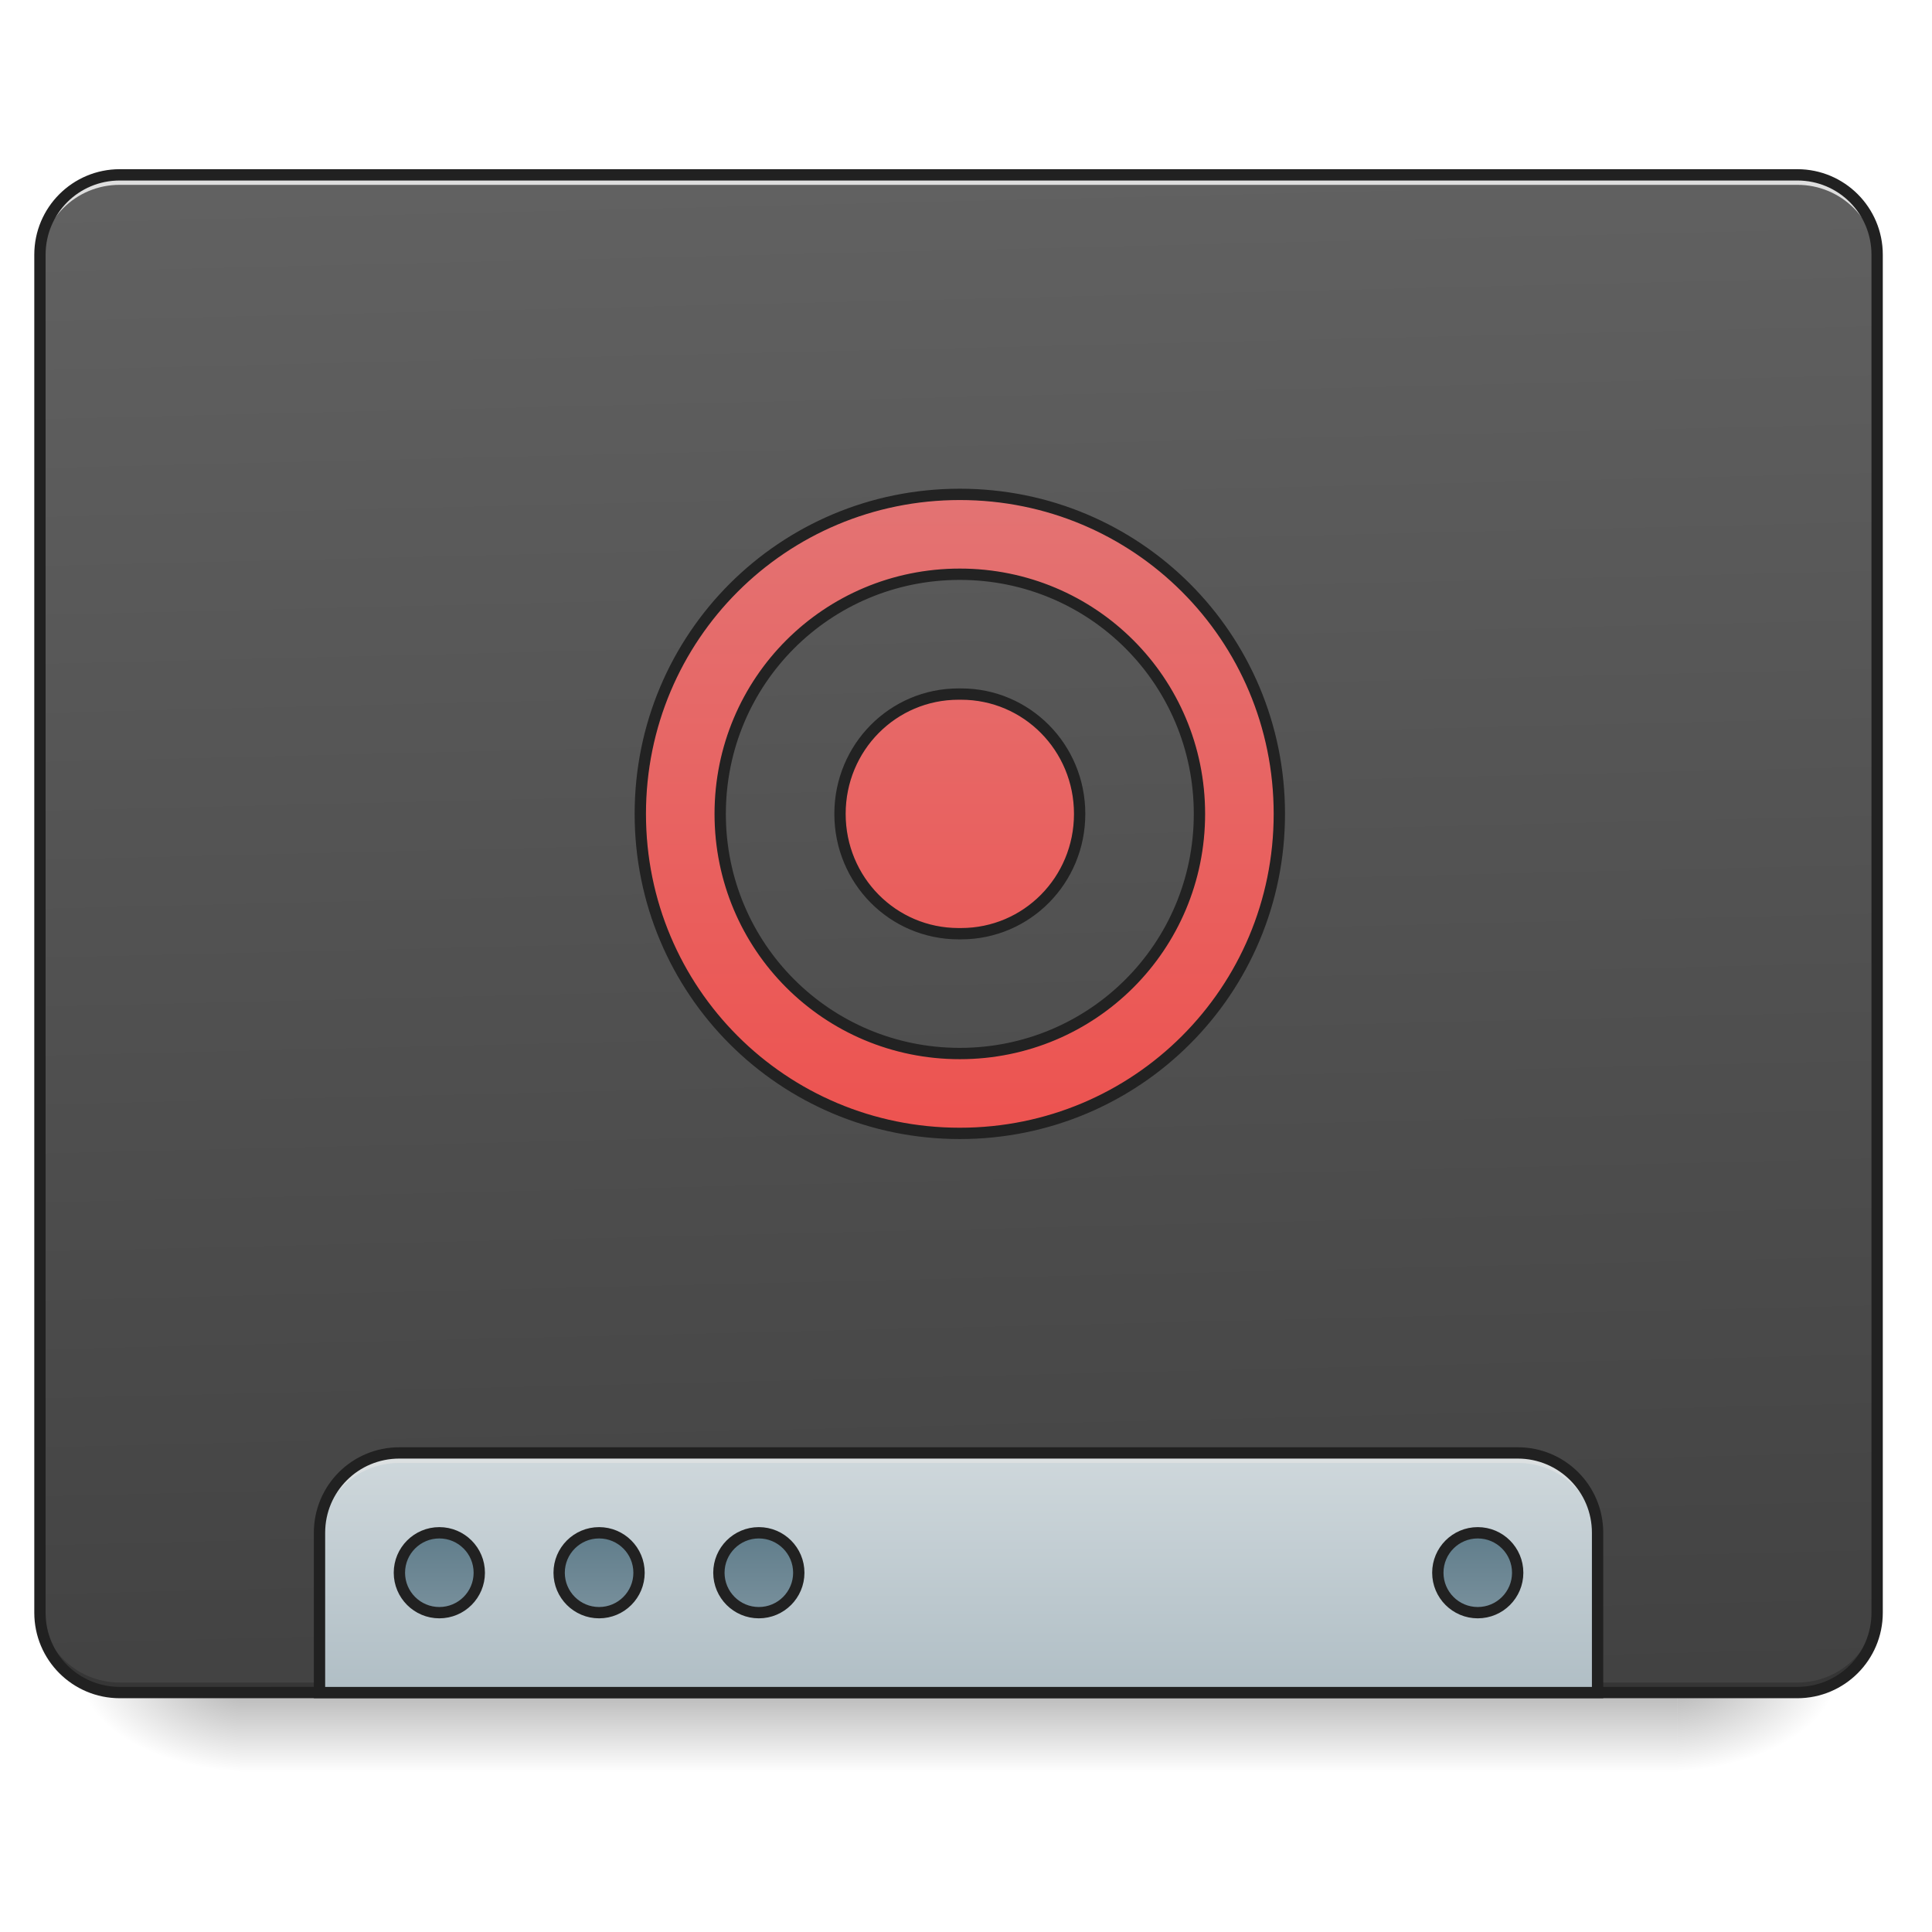
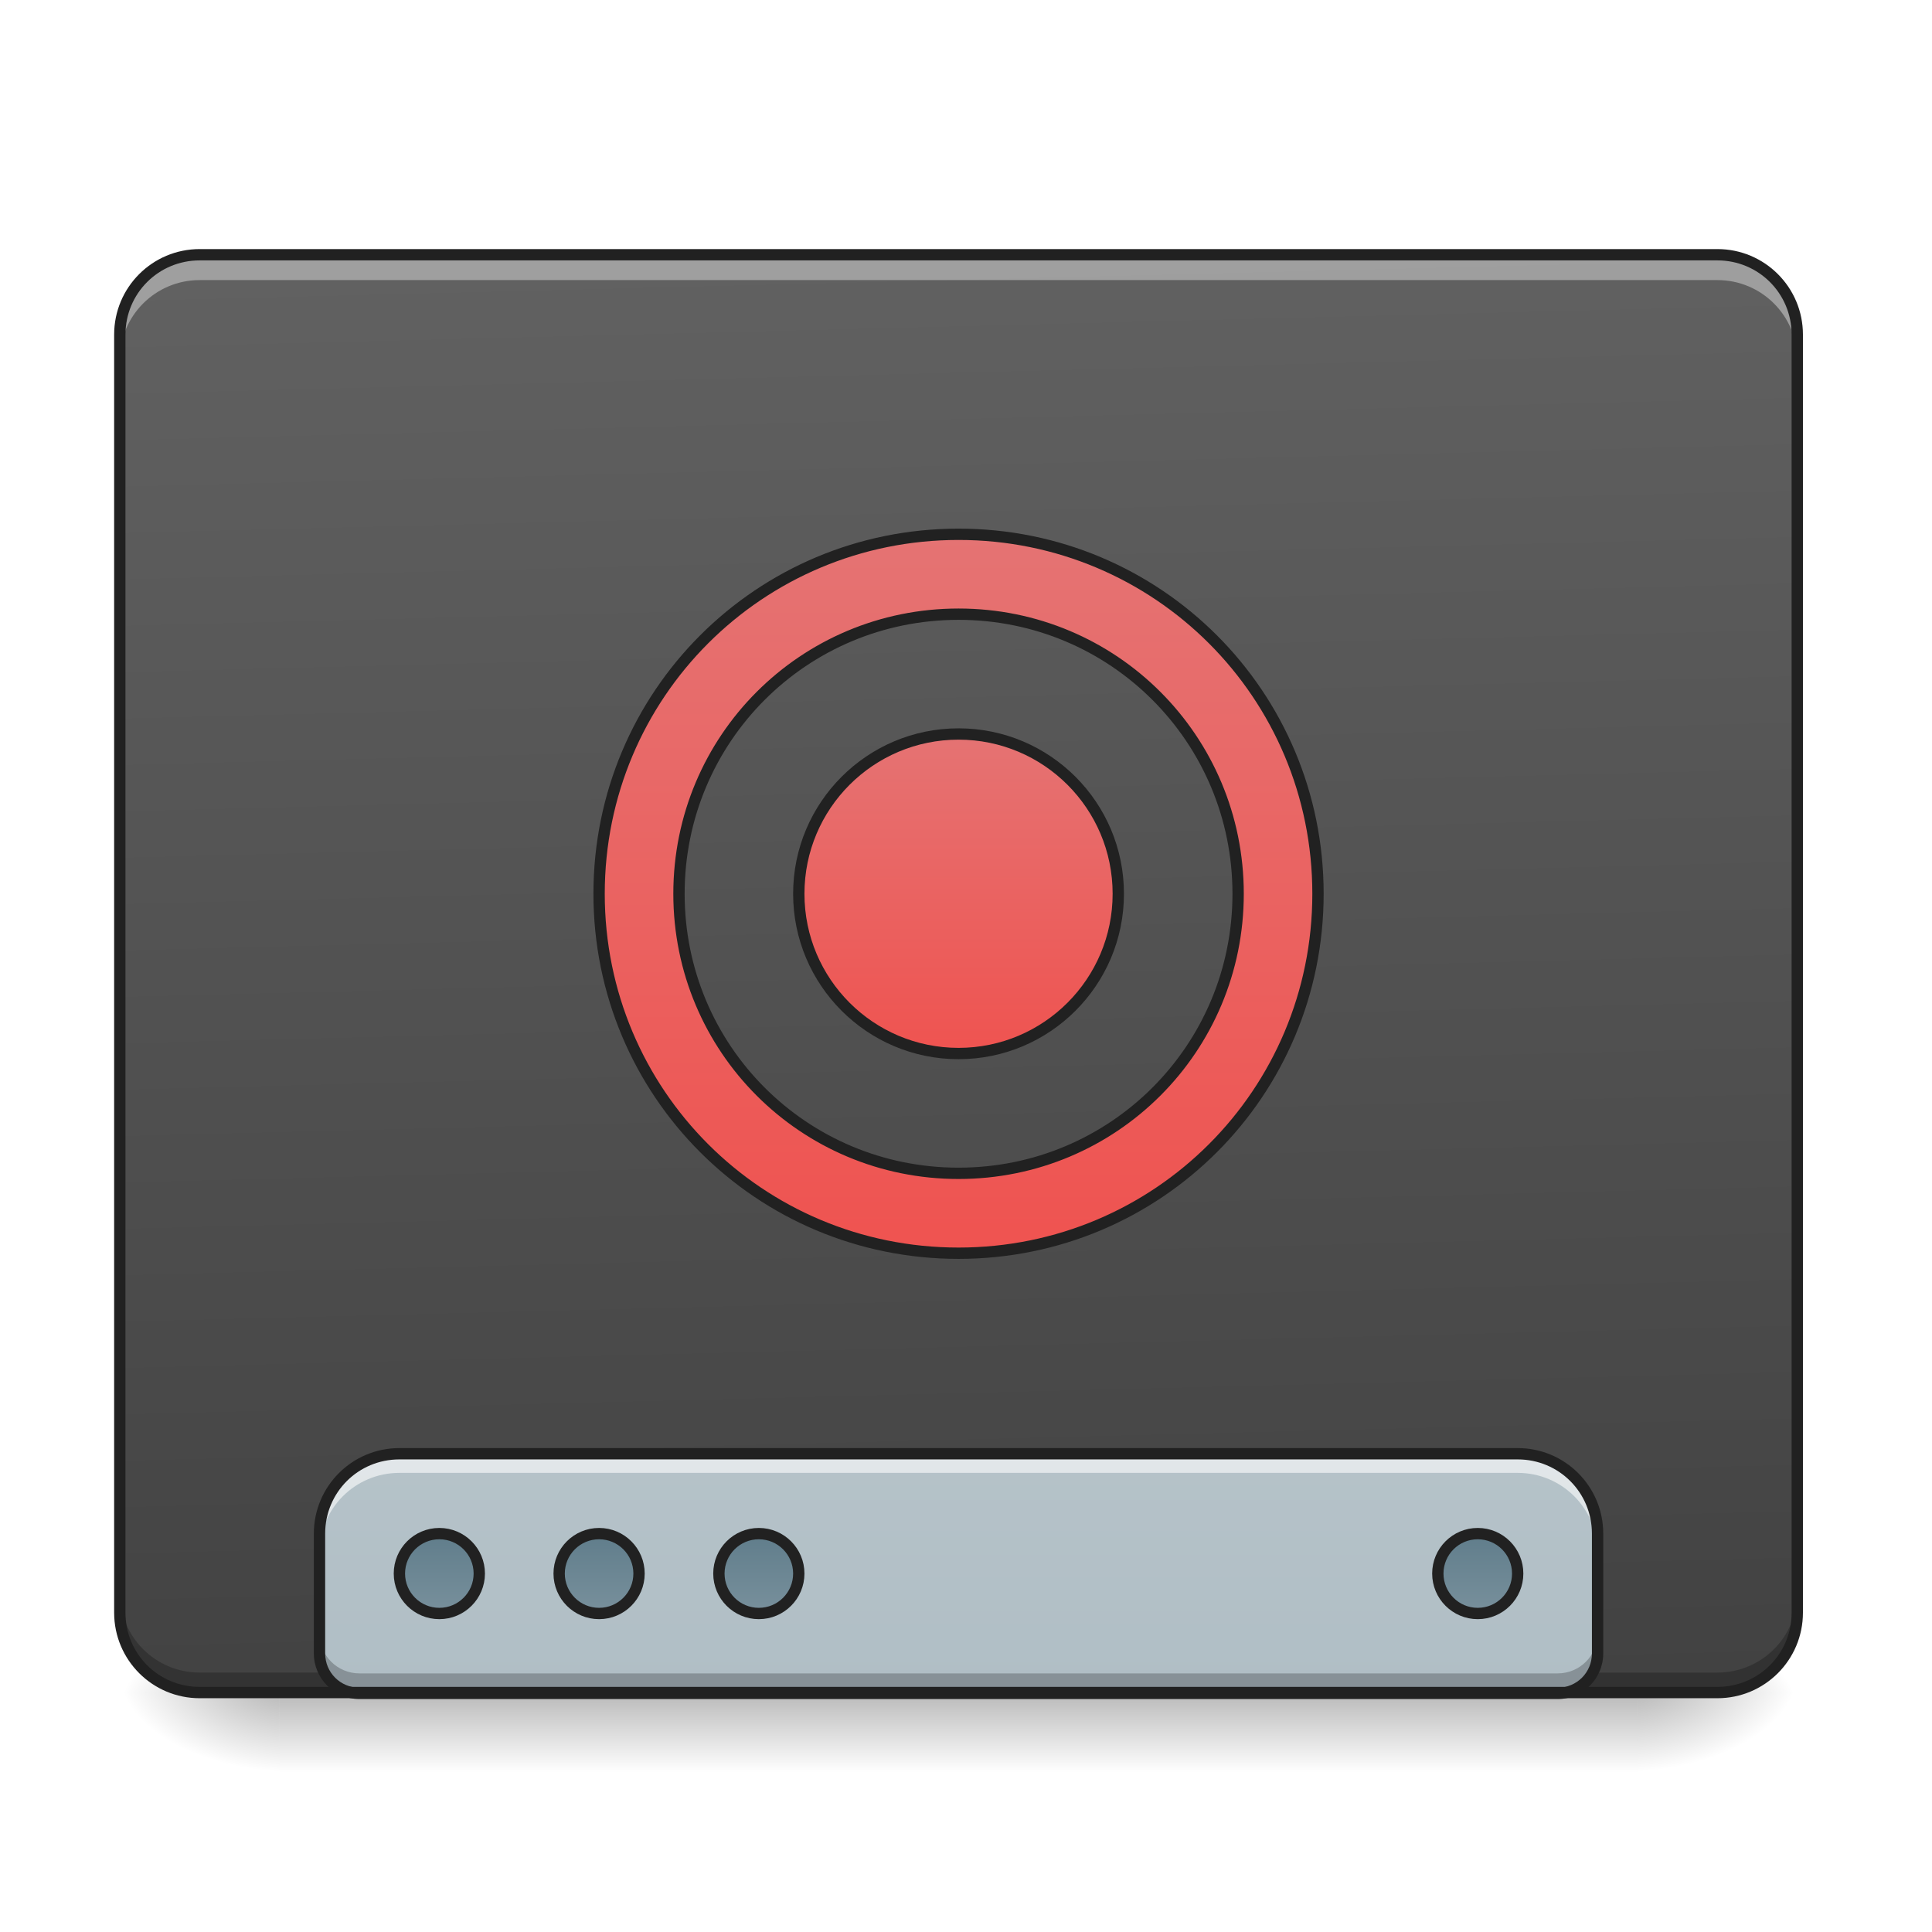
- <svg xmlns="http://www.w3.org/2000/svg" xmlns:xlink="http://www.w3.org/1999/xlink" width="256pt" height="256pt" viewBox="0 0 256 256" version="1.1">
+ <svg xmlns="http://www.w3.org/2000/svg" width="256pt" height="256pt" viewBox="0 0 256 256" version="1.1">
  <defs>
    <linearGradient id="linear0" gradientUnits="userSpaceOnUse" x1="254" y1="233.5" x2="254" y2="254.667" gradientTransform="matrix(0.500048,0,0,0.500048,-0.0000305205,107.5103)">
      <stop offset="0" style="stop-color:rgb(0%,0%,0%);stop-opacity:0.275;" />
      <stop offset="1" style="stop-color:rgb(0%,0%,0%);stop-opacity:0;" />
    </linearGradient>
-     <radialGradient id="radial0" gradientUnits="userSpaceOnUse" cx="450.909" cy="189.579" fx="450.909" fy="189.579" r="21.167" gradientTransform="matrix(0.00000139336,-0.62506,-1.125108,-0.000000812309,432.9217,508.7627)">
+     <radialGradient id="radial0" gradientUnits="userSpaceOnUse" cx="450.909" cy="189.579" fx="450.909" fy="189.579" r="21.167" gradientTransform="matrix(0.00000139336,-0.62506,-1.125108,-0.000000812309,427.6295,508.7626)">
      <stop offset="0" style="stop-color:rgb(0%,0%,0%);stop-opacity:0.314;" />
      <stop offset="0.222" style="stop-color:rgb(0%,0%,0%);stop-opacity:0.275;" />
      <stop offset="1" style="stop-color:rgb(0%,0%,0%);stop-opacity:0;" />
    </radialGradient>
-     <radialGradient id="radial1" gradientUnits="userSpaceOnUse" cx="450.909" cy="189.579" fx="450.909" fy="189.579" r="21.167" gradientTransform="matrix(-0.00000139336,0.62506,1.125108,0.000000812309,-178.8974,-60.21983)">
+     <radialGradient id="radial1" gradientUnits="userSpaceOnUse" cx="450.909" cy="189.579" fx="450.909" fy="189.579" r="21.167" gradientTransform="matrix(-0.00000139336,0.62506,1.125108,0.000000812309,-173.6053,-60.21985)">
      <stop offset="0" style="stop-color:rgb(0%,0%,0%);stop-opacity:0.314;" />
      <stop offset="0.222" style="stop-color:rgb(0%,0%,0%);stop-opacity:0.275;" />
      <stop offset="1" style="stop-color:rgb(0%,0%,0%);stop-opacity:0;" />
    </radialGradient>
-     <radialGradient id="radial2" gradientUnits="userSpaceOnUse" cx="450.909" cy="189.579" fx="450.909" fy="189.579" r="21.167" gradientTransform="matrix(-0.00000139336,-0.62506,1.125108,-0.000000812309,-178.8974,508.7627)">
+     <radialGradient id="radial2" gradientUnits="userSpaceOnUse" cx="450.909" cy="189.579" fx="450.909" fy="189.579" r="21.167" gradientTransform="matrix(-0.00000139336,-0.62506,1.125108,-0.000000812309,-173.6053,508.7626)">
      <stop offset="0" style="stop-color:rgb(0%,0%,0%);stop-opacity:0.314;" />
      <stop offset="0.222" style="stop-color:rgb(0%,0%,0%);stop-opacity:0.275;" />
      <stop offset="1" style="stop-color:rgb(0%,0%,0%);stop-opacity:0;" />
    </radialGradient>
-     <radialGradient id="radial3" gradientUnits="userSpaceOnUse" cx="450.909" cy="189.579" fx="450.909" fy="189.579" r="21.167" gradientTransform="matrix(0.00000139336,0.62506,-1.125108,0.000000812309,432.9217,-60.21984)">
+     <radialGradient id="radial3" gradientUnits="userSpaceOnUse" cx="450.909" cy="189.579" fx="450.909" fy="189.579" r="21.167" gradientTransform="matrix(0.00000139336,0.62506,-1.125108,0.000000812309,427.6295,-60.21985)">
      <stop offset="0" style="stop-color:rgb(0%,0%,0%);stop-opacity:0.314;" />
      <stop offset="0.222" style="stop-color:rgb(0%,0%,0%);stop-opacity:0.275;" />
      <stop offset="1" style="stop-color:rgb(0%,0%,0%);stop-opacity:0;" />
    </radialGradient>
-     <linearGradient id="linear1" gradientUnits="userSpaceOnUse" x1="306.917" y1="-25.792" x2="305.955" y2="-141.415" gradientTransform="matrix(0.602797,0,0,1.739297,-46.8321,269.1308)">
+     <linearGradient id="linear1" gradientUnits="userSpaceOnUse" x1="306.917" y1="-25.792" x2="305.955" y2="-135.329" gradientTransform="matrix(0.602797,0,0,1.739297,-46.8321,269.1308)">
      <stop offset="0" style="stop-color:rgb(25.882%,25.882%,25.882%);stop-opacity:1;" />
      <stop offset="1" style="stop-color:rgb(38.039%,38.039%,38.039%);stop-opacity:1;" />
    </linearGradient>
-     <linearGradient id="linear2" gradientUnits="userSpaceOnUse" x1="1120" y1="1695.118" x2="1120" y2="1455.118" gradientTransform="matrix(0.132304,0,0,0.132304,0,0)">
+     <linearGradient id="linear2" gradientUnits="userSpaceOnUse" x1="1120" y1="1695.118" x2="1120" y2="255.118" gradientTransform="matrix(0.132304,0,0,0.132304,0,0.109431)">
      <stop offset="0" style="stop-color:rgb(69.02%,74.51%,77.255%);stop-opacity:1;" />
      <stop offset="1" style="stop-color:rgb(81.176%,84.706%,86.275%);stop-opacity:1;" />
    </linearGradient>
-     <linearGradient id="linear3" gradientUnits="userSpaceOnUse" x1="444.5" y1="185.875" x2="444.5" y2="148.833" gradientTransform="matrix(0.5,0,0,0.571428,-105.8335,106.1191)">
+     <linearGradient id="linear3" gradientUnits="userSpaceOnUse" x1="444.5" y1="185.875" x2="444.5" y2="148.833" gradientTransform="matrix(0.5,0,0,0.571428,-105.8335,106.3379)">
      <stop offset="0" style="stop-color:rgb(47.059%,56.471%,61.176%);stop-opacity:1;" />
      <stop offset="1" style="stop-color:rgb(37.647%,49.02%,54.51%);stop-opacity:1;" />
    </linearGradient>
-     <linearGradient id="linear4" gradientUnits="userSpaceOnUse" x1="444.5" y1="185.875" x2="444.5" y2="148.833" gradientTransform="matrix(0.5,0,0,0.571428,-63.50011,106.1191)">
+     <linearGradient id="linear4" gradientUnits="userSpaceOnUse" x1="444.5" y1="185.875" x2="444.5" y2="148.833" gradientTransform="matrix(0.5,0,0,0.571428,-63.50011,106.3379)">
      <stop offset="0" style="stop-color:rgb(47.059%,56.471%,61.176%);stop-opacity:1;" />
      <stop offset="1" style="stop-color:rgb(37.647%,49.02%,54.51%);stop-opacity:1;" />
    </linearGradient>
-     <linearGradient id="linear5" gradientUnits="userSpaceOnUse" x1="444.5" y1="185.875" x2="444.5" y2="148.833" gradientTransform="matrix(0.5,0,0,0.571428,-21.1668,106.1191)">
+     <linearGradient id="linear5" gradientUnits="userSpaceOnUse" x1="444.5" y1="185.875" x2="444.5" y2="148.833" gradientTransform="matrix(0.5,0,0,0.571428,-21.1668,106.3379)">
      <stop offset="0" style="stop-color:rgb(47.059%,56.471%,61.176%);stop-opacity:1;" />
      <stop offset="1" style="stop-color:rgb(37.647%,49.02%,54.51%);stop-opacity:1;" />
    </linearGradient>
-     <linearGradient id="linear6" gradientUnits="userSpaceOnUse" x1="444.5" y1="185.875" x2="444.5" y2="148.833" gradientTransform="matrix(0.5,0,0,0.571428,169.3332,106.1191)">
+     <linearGradient id="linear6" gradientUnits="userSpaceOnUse" x1="444.5" y1="185.875" x2="444.5" y2="148.833" gradientTransform="matrix(0.5,0,0,0.571428,169.3332,106.3379)">
      <stop offset="0" style="stop-color:rgb(47.059%,56.471%,61.176%);stop-opacity:1;" />
      <stop offset="1" style="stop-color:rgb(37.647%,49.02%,54.51%);stop-opacity:1;" />
    </linearGradient>
-     <filter id="alpha" filterUnits="objectBoundingBox" x="0%" y="0%" width="100%" height="100%">
-       <feColorMatrix type="matrix" in="SourceGraphic" values="0 0 0 0 1 0 0 0 0 1 0 0 0 0 1 0 0 0 1 0" />
-     </filter>
-     <mask id="mask0">
-       <g filter="url(#alpha)">
-         <rect x="0" y="0" width="256" height="256" style="fill:rgb(0%,0%,0%);fill-opacity:0.988;stroke:none;" />
-       </g>
-     </mask>
-     <linearGradient id="linear7" gradientUnits="userSpaceOnUse" x1="960" y1="1095.118" x2="960" y2="455.118" gradientTransform="matrix(0.264583,0,0,0.264583,0.337965,-204.4164)">
+     <linearGradient id="linear7" gradientUnits="userSpaceOnUse" x1="1000" y1="1255.118" x2="1000" y2="535.118">
      <stop offset="0" style="stop-color:rgb(93.725%,32.549%,31.373%);stop-opacity:1;" />
      <stop offset="1" style="stop-color:rgb(89.804%,45.098%,45.098%);stop-opacity:1;" />
    </linearGradient>
-     <clipPath id="clip1">
-       <rect x="0" y="0" width="256" height="256" />
-     </clipPath>
-     <g id="surface5" clip-path="url(#clip1)">
-       <path style="fill-rule:nonzero;fill:url(#linear7);stroke-width:3;stroke-linecap:round;stroke-linejoin:round;stroke:rgb(12.941%,12.941%,12.941%);stroke-opacity:1;stroke-miterlimit:4;" d="M 254.335 -83.997 C 207.433 -83.997 169.671 -46.235 169.671 0.667 C 169.671 47.569 207.433 85.331 254.335 85.331 C 301.245 85.331 339.007 47.569 339.007 0.667 C 339.007 -46.235 301.245 -83.997 254.335 -83.997 Z M 254.335 -62.835 C 289.519 -62.835 317.837 -34.509 317.837 0.667 C 317.837 35.843 289.519 64.169 254.335 64.169 C 219.159 64.169 190.841 35.843 190.841 0.667 C 190.841 -34.509 219.159 -62.835 254.335 -62.835 Z M 253.999 -31.08 C 236.595 -31.08 222.588 -16.925 222.588 0.667 C 222.588 18.259 236.595 32.414 253.999 32.414 L 254.679 32.414 C 272.076 32.414 286.09 18.259 286.09 0.667 C 286.09 -16.925 272.076 -31.08 254.679 -31.08 Z M 253.999 -31.08 " transform="matrix(0.500048,0,0,0.500048,0,107.5103)" />
-     </g>
+     <linearGradient id="linear8" gradientUnits="userSpaceOnUse" x1="254" y1="64.167" x2="254" y2="-20.5">
+       <stop offset="0" style="stop-color:rgb(93.725%,32.549%,31.373%);stop-opacity:1;" />
+       <stop offset="1" style="stop-color:rgb(89.804%,45.098%,45.098%);stop-opacity:1;" />
+     </linearGradient>
  </defs>
  <g id="surface1">
-     <path style=" stroke:none;fill-rule:nonzero;fill:url(#linear0);" d="M 31.754 224.27 L 222.27 224.27 L 222.27 234.855 L 31.754 234.855 Z M 31.754 224.27 " />
-     <path style=" stroke:none;fill-rule:nonzero;fill:url(#radial0);" d="M 222.27 224.27 L 243.441 224.27 L 243.441 213.688 L 222.27 213.688 Z M 222.27 224.27 " />
-     <path style=" stroke:none;fill-rule:nonzero;fill:url(#radial1);" d="M 31.754 224.27 L 10.586 224.27 L 10.586 234.855 L 31.754 234.855 Z M 31.754 224.27 " />
-     <path style=" stroke:none;fill-rule:nonzero;fill:url(#radial2);" d="M 31.754 224.27 L 10.586 224.27 L 10.586 213.688 L 31.754 213.688 Z M 31.754 224.27 " />
-     <path style=" stroke:none;fill-rule:nonzero;fill:url(#radial3);" d="M 222.27 224.27 L 243.441 224.27 L 243.441 234.855 L 222.27 234.855 Z M 222.27 224.27 " />
-     <path style=" stroke:none;fill-rule:nonzero;fill:url(#linear1);" d="M 15.875 23.168 L 238.148 23.168 C 243.992 23.168 248.73 27.906 248.73 33.754 L 248.73 213.688 C 248.73 219.531 243.992 224.27 238.148 224.27 L 15.875 224.27 C 10.031 224.27 5.293 219.531 5.293 213.688 L 5.293 33.754 C 5.293 27.906 10.031 23.168 15.875 23.168 Z M 15.875 23.168 " />
-     <path style=" stroke:none;fill-rule:nonzero;fill:rgb(0%,0%,0%);fill-opacity:0.196;" d="M 15.875 224.27 C 10.012 224.27 5.293 219.551 5.293 213.688 L 5.293 212.363 C 5.293 218.227 10.012 222.949 15.875 222.949 L 238.148 222.949 C 244.012 222.949 248.73 218.227 248.73 212.363 L 248.73 213.688 C 248.73 219.551 244.012 224.27 238.148 224.27 Z M 15.875 224.27 " />
-     <path style=" stroke:none;fill-rule:nonzero;fill:rgb(90.196%,90.196%,90.196%);fill-opacity:0.937;" d="M 15.875 23.168 C 10.012 23.168 5.293 27.891 5.293 33.754 L 5.293 35.074 C 5.293 29.211 10.012 24.48 15.875 24.492 L 238.148 24.492 C 244.012 24.48 248.73 29.211 248.73 35.074 L 248.73 33.754 C 248.73 27.891 244.012 23.168 238.148 23.168 Z M 15.875 23.168 " />
-     <path style=" stroke:none;fill-rule:nonzero;fill:rgb(12.941%,12.941%,12.941%);fill-opacity:1;" d="M 15.875 22.418 C 9.609 22.418 4.543 27.488 4.543 33.754 L 4.543 213.688 C 4.543 219.953 9.609 225.023 15.875 225.023 L 238.148 225.023 C 244.414 225.023 249.48 219.953 249.48 213.688 L 249.48 33.754 C 249.48 27.488 244.414 22.418 238.148 22.418 Z M 15.875 23.918 L 238.148 23.918 C 243.609 23.918 247.98 28.293 247.98 33.754 L 247.98 213.688 C 247.98 219.148 243.609 223.52 238.148 223.52 L 15.875 223.52 C 10.414 223.52 6.043 219.148 6.043 213.688 L 6.043 33.754 C 6.043 28.293 10.414 23.918 15.875 23.918 Z M 15.875 23.918 " />
-     <path style=" stroke:none;fill-rule:nonzero;fill:url(#linear2);" d="M 52.922 192.52 C 47.059 192.52 42.336 197.238 42.336 203.102 L 42.336 224.273 L 211.688 224.273 L 211.688 203.102 C 211.688 197.238 206.965 192.52 201.102 192.52 Z M 52.922 192.52 " />
-     <path style=" stroke:none;fill-rule:nonzero;fill:rgb(90.196%,90.196%,90.196%);fill-opacity:0.588;" d="M 52.922 192.52 C 47.059 192.52 42.336 197.238 42.336 203.102 L 42.336 204.426 C 42.336 198.562 47.059 193.84 52.922 193.84 L 201.102 193.84 C 206.965 193.84 211.688 198.562 211.688 204.426 L 211.688 203.102 C 211.688 197.238 206.965 192.52 201.102 192.52 Z M 52.922 192.52 " />
-     <path style="fill:none;stroke-width:11.339;stroke-linecap:round;stroke-linejoin:miter;stroke:rgb(12.941%,12.941%,12.941%);stroke-opacity:1;stroke-miterlimit:4;" d="M 400.001 1455.127 C 355.685 1455.127 319.989 1490.793 319.989 1535.109 L 319.989 1695.133 L 1600.005 1695.133 L 1600.005 1535.109 C 1600.005 1490.793 1564.309 1455.127 1519.993 1455.127 Z M 400.001 1455.127 " transform="matrix(0.132304,0,0,0.132304,0,0)" />
-     <path style="fill-rule:nonzero;fill:url(#linear3);stroke-width:3;stroke-linecap:round;stroke-linejoin:miter;stroke:rgb(12.941%,12.941%,12.941%);stroke-opacity:1;stroke-miterlimit:4;" d="M 116.419 191.164 C 122.262 191.164 127.003 195.906 127.003 201.749 C 127.003 207.592 122.262 212.334 116.419 212.334 C 110.575 212.334 105.834 207.592 105.834 201.749 C 105.834 195.906 110.575 191.164 116.419 191.164 Z M 116.419 191.164 " transform="matrix(0.500048,0,0,0.500048,0,107.5103)" />
-     <path style="fill-rule:nonzero;fill:url(#linear4);stroke-width:3;stroke-linecap:round;stroke-linejoin:miter;stroke:rgb(12.941%,12.941%,12.941%);stroke-opacity:1;stroke-miterlimit:4;" d="M 158.75 191.164 C 164.594 191.164 169.335 195.906 169.335 201.749 C 169.335 207.592 164.594 212.334 158.75 212.334 C 152.907 212.334 148.166 207.592 148.166 201.749 C 148.166 195.906 152.907 191.164 158.75 191.164 Z M 158.75 191.164 " transform="matrix(0.500048,0,0,0.500048,0,107.5103)" />
-     <path style="fill-rule:nonzero;fill:url(#linear5);stroke-width:3;stroke-linecap:round;stroke-linejoin:miter;stroke:rgb(12.941%,12.941%,12.941%);stroke-opacity:1;stroke-miterlimit:4;" d="M 201.082 191.164 C 206.926 191.164 211.667 195.906 211.667 201.749 C 211.667 207.592 206.926 212.334 201.082 212.334 C 195.239 212.334 190.497 207.592 190.497 201.749 C 190.497 195.906 195.239 191.164 201.082 191.164 Z M 201.082 191.164 " transform="matrix(0.500048,0,0,0.500048,0,107.5103)" />
-     <path style="fill-rule:nonzero;fill:url(#linear6);stroke-width:3;stroke-linecap:round;stroke-linejoin:miter;stroke:rgb(12.941%,12.941%,12.941%);stroke-opacity:1;stroke-miterlimit:4;" d="M 391.58 191.164 C 397.431 191.164 402.165 195.906 402.165 201.749 C 402.165 207.592 397.431 212.334 391.58 212.334 C 385.737 212.334 381.003 207.592 381.003 201.749 C 381.003 195.906 385.737 191.164 391.58 191.164 Z M 391.58 191.164 " transform="matrix(0.500048,0,0,0.500048,0,107.5103)" />
-     <use xlink:href="#surface5" mask="url(#mask0)" />
+     <path style=" stroke:none;fill-rule:nonzero;fill:url(#linear0);" d="M 37.047 224.27 L 216.98 224.27 L 216.98 234.855 L 37.047 234.855 Z M 37.047 224.27 " />
+     <path style=" stroke:none;fill-rule:nonzero;fill:url(#radial0);" d="M 216.98 224.27 L 238.148 224.27 L 238.148 213.688 L 216.98 213.688 Z M 216.98 224.27 " />
+     <path style=" stroke:none;fill-rule:nonzero;fill:url(#radial1);" d="M 37.047 224.27 L 15.875 224.27 L 15.875 234.855 L 37.047 234.855 Z M 37.047 224.27 " />
+     <path style=" stroke:none;fill-rule:nonzero;fill:url(#radial2);" d="M 37.047 224.27 L 15.875 224.27 L 15.875 213.688 L 37.047 213.688 Z M 37.047 224.27 " />
+     <path style=" stroke:none;fill-rule:nonzero;fill:url(#radial3);" d="M 216.98 224.27 L 238.148 224.27 L 238.148 234.855 L 216.98 234.855 Z M 216.98 224.27 " />
+     <path style=" stroke:none;fill-rule:nonzero;fill:url(#linear1);" d="M 26.461 33.754 L 227.562 33.754 C 233.41 33.754 238.148 38.492 238.148 44.336 L 238.148 213.688 C 238.148 219.531 233.41 224.27 227.562 224.27 L 26.461 224.27 C 20.617 224.27 15.875 219.531 15.875 213.688 L 15.875 44.336 C 15.875 38.492 20.617 33.754 26.461 33.754 Z M 26.461 33.754 " />
+     <path style=" stroke:none;fill-rule:nonzero;fill:rgb(0%,0%,0%);fill-opacity:0.235;" d="M 26.461 224.375 C 20.598 224.375 15.875 219.656 15.875 213.793 L 15.875 211.039 C 15.875 216.906 20.598 221.625 26.461 221.625 L 227.562 221.625 C 233.426 221.625 238.148 216.906 238.148 211.039 L 238.148 213.793 C 238.148 219.656 233.426 224.375 227.562 224.375 Z M 26.461 224.375 " />
+     <path style=" stroke:none;fill-rule:nonzero;fill:url(#linear2);" d="M 52.922 192.629 C 47.059 192.629 42.336 197.348 42.336 203.211 L 42.336 219.09 C 42.336 222.02 44.699 224.379 47.629 224.379 L 206.395 224.379 C 209.328 224.379 211.688 222.02 211.688 219.09 L 211.688 203.211 C 211.688 197.348 206.965 192.629 201.102 192.629 Z M 52.922 192.629 " />
+     <path style="fill-rule:nonzero;fill:url(#linear3);stroke-width:3;stroke-linecap:round;stroke-linejoin:miter;stroke:rgb(12.941%,12.941%,12.941%);stroke-opacity:1;stroke-miterlimit:4;" d="M 116.419 191.383 C 122.262 191.383 127.003 196.125 127.003 201.968 C 127.003 207.811 122.262 212.553 116.419 212.553 C 110.575 212.553 105.834 207.811 105.834 201.968 C 105.834 196.125 110.575 191.383 116.419 191.383 Z M 116.419 191.383 " transform="matrix(0.500048,0,0,0.500048,0,107.5103)" />
+     <path style="fill-rule:nonzero;fill:url(#linear4);stroke-width:3;stroke-linecap:round;stroke-linejoin:miter;stroke:rgb(12.941%,12.941%,12.941%);stroke-opacity:1;stroke-miterlimit:4;" d="M 158.75 191.383 C 164.594 191.383 169.335 196.125 169.335 201.968 C 169.335 207.811 164.594 212.553 158.75 212.553 C 152.907 212.553 148.166 207.811 148.166 201.968 C 148.166 196.125 152.907 191.383 158.75 191.383 Z M 158.75 191.383 " transform="matrix(0.500048,0,0,0.500048,0,107.5103)" />
+     <path style="fill-rule:nonzero;fill:url(#linear5);stroke-width:3;stroke-linecap:round;stroke-linejoin:miter;stroke:rgb(12.941%,12.941%,12.941%);stroke-opacity:1;stroke-miterlimit:4;" d="M 201.082 191.383 C 206.926 191.383 211.667 196.125 211.667 201.968 C 211.667 207.811 206.926 212.553 201.082 212.553 C 195.239 212.553 190.497 207.811 190.497 201.968 C 190.497 196.125 195.239 191.383 201.082 191.383 Z M 201.082 191.383 " transform="matrix(0.500048,0,0,0.500048,0,107.5103)" />
+     <path style="fill-rule:nonzero;fill:url(#linear6);stroke-width:3;stroke-linecap:round;stroke-linejoin:miter;stroke:rgb(12.941%,12.941%,12.941%);stroke-opacity:1;stroke-miterlimit:4;" d="M 391.58 191.383 C 397.431 191.383 402.165 196.125 402.165 201.968 C 402.165 207.811 397.431 212.553 391.58 212.553 C 385.737 212.553 381.003 207.811 381.003 201.968 C 381.003 196.125 385.737 191.383 391.58 191.383 Z M 391.58 191.383 " transform="matrix(0.500048,0,0,0.500048,0,107.5103)" />
+     <path style=" stroke:none;fill-rule:nonzero;fill:rgb(100%,100%,100%);fill-opacity:0.588;" d="M 52.922 192.629 C 47.059 192.629 42.336 197.348 42.336 203.211 L 42.336 205.75 C 42.336 199.887 47.059 195.164 52.922 195.164 L 201.102 195.164 C 206.965 195.164 211.688 199.887 211.688 205.75 L 211.688 203.211 C 211.688 197.348 206.965 192.629 201.102 192.629 Z M 52.922 192.629 " />
+     <path style=" stroke:none;fill-rule:nonzero;fill:rgb(0%,0%,0%);fill-opacity:0.235;" d="M 42.336 216.441 L 42.336 219.09 C 42.336 222.02 44.699 224.379 47.629 224.379 L 206.395 224.379 C 209.328 224.379 211.688 222.02 211.688 219.09 L 211.688 216.441 C 211.688 219.375 209.328 221.734 206.395 221.734 L 47.629 221.734 C 44.699 221.734 42.336 219.375 42.336 216.441 Z M 42.336 216.441 " />
+     <path style=" stroke:none;fill-rule:nonzero;fill:rgb(12.941%,12.941%,12.941%);fill-opacity:1;" d="M 52.922 191.879 C 46.656 191.879 41.586 196.945 41.586 203.211 L 41.586 219.09 C 41.586 222.422 44.297 225.133 47.629 225.133 L 206.395 225.133 C 209.73 225.133 212.438 222.422 212.438 219.09 L 212.438 203.211 C 212.438 196.945 207.367 191.879 201.102 191.879 Z M 52.922 193.379 L 201.102 193.379 C 206.562 193.379 210.938 197.75 210.938 203.211 L 210.938 219.09 C 210.938 221.617 208.926 223.629 206.395 223.629 L 47.629 223.629 C 45.102 223.629 43.086 221.617 43.086 219.09 L 43.086 203.211 C 43.086 197.75 47.461 193.379 52.922 193.379 Z M 52.922 193.379 " />
+     <path style=" stroke:none;fill-rule:nonzero;fill:rgb(100%,100%,100%);fill-opacity:0.392;" d="M 26.461 34.363 C 20.598 34.363 15.875 39.086 15.875 44.949 L 15.875 47.699 C 15.875 41.836 20.598 37.113 26.461 37.113 L 227.562 37.113 C 233.426 37.113 238.148 41.836 238.148 47.699 L 238.148 44.949 C 238.148 39.086 233.426 34.363 227.562 34.363 Z M 26.461 34.363 " />
+     <path style=" stroke:none;fill-rule:nonzero;fill:rgb(12.941%,12.941%,12.941%);fill-opacity:1;" d="M 26.461 33.004 C 20.195 33.004 15.125 38.07 15.125 44.336 L 15.125 213.688 C 15.125 219.953 20.195 225.023 26.461 225.023 L 227.562 225.023 C 233.828 225.023 238.898 219.953 238.898 213.688 L 238.898 44.336 C 238.898 38.07 233.828 33.004 227.562 33.004 Z M 26.461 34.504 L 227.562 34.504 C 233.023 34.504 237.398 38.875 237.398 44.336 L 237.398 213.688 C 237.398 219.148 233.023 223.52 227.562 223.52 L 26.461 223.52 C 21 223.52 16.625 219.148 16.625 213.688 L 16.625 44.336 C 16.625 38.875 21 34.504 26.461 34.504 Z M 26.461 34.504 " />
+     <path style="fill-rule:nonzero;fill:url(#linear7);stroke-width:11.339;stroke-linecap:round;stroke-linejoin:round;stroke:rgb(12.941%,12.941%,12.941%);stroke-opacity:1;stroke-miterlimit:4;" d="M 959.997 535.106 C 760.557 535.106 600.002 695.691 600.002 895.131 C 600.002 1094.571 760.557 1255.126 959.997 1255.126 C 1159.437 1255.126 1319.992 1094.571 1319.992 895.131 C 1319.992 695.691 1159.437 535.106 959.997 535.106 Z M 959.997 615.118 C 1115.12 615.118 1240.01 740.008 1240.01 895.131 C 1240.01 1050.225 1115.12 1175.114 959.997 1175.114 C 804.874 1175.114 680.014 1050.225 680.014 895.131 C 680.014 740.008 804.874 615.118 959.997 615.118 Z M 959.997 615.118 " transform="matrix(0.132304,0,0,0.132304,0,0)" />
+     <path style="fill-rule:nonzero;fill:url(#linear8);stroke-width:3;stroke-linecap:round;stroke-linejoin:round;stroke:rgb(12.941%,12.941%,12.941%);stroke-opacity:1;stroke-miterlimit:4;" d="M 253.999 -20.503 C 277.38 -20.503 296.331 -1.544 296.331 21.837 C 296.331 45.21 277.38 64.169 253.999 64.169 C 230.619 64.169 211.667 45.21 211.667 21.837 C 211.667 -1.544 230.619 -20.503 253.999 -20.503 Z M 253.999 -20.503 " transform="matrix(0.500048,0,0,0.500048,0,107.5103)" />
  </g>
</svg>
